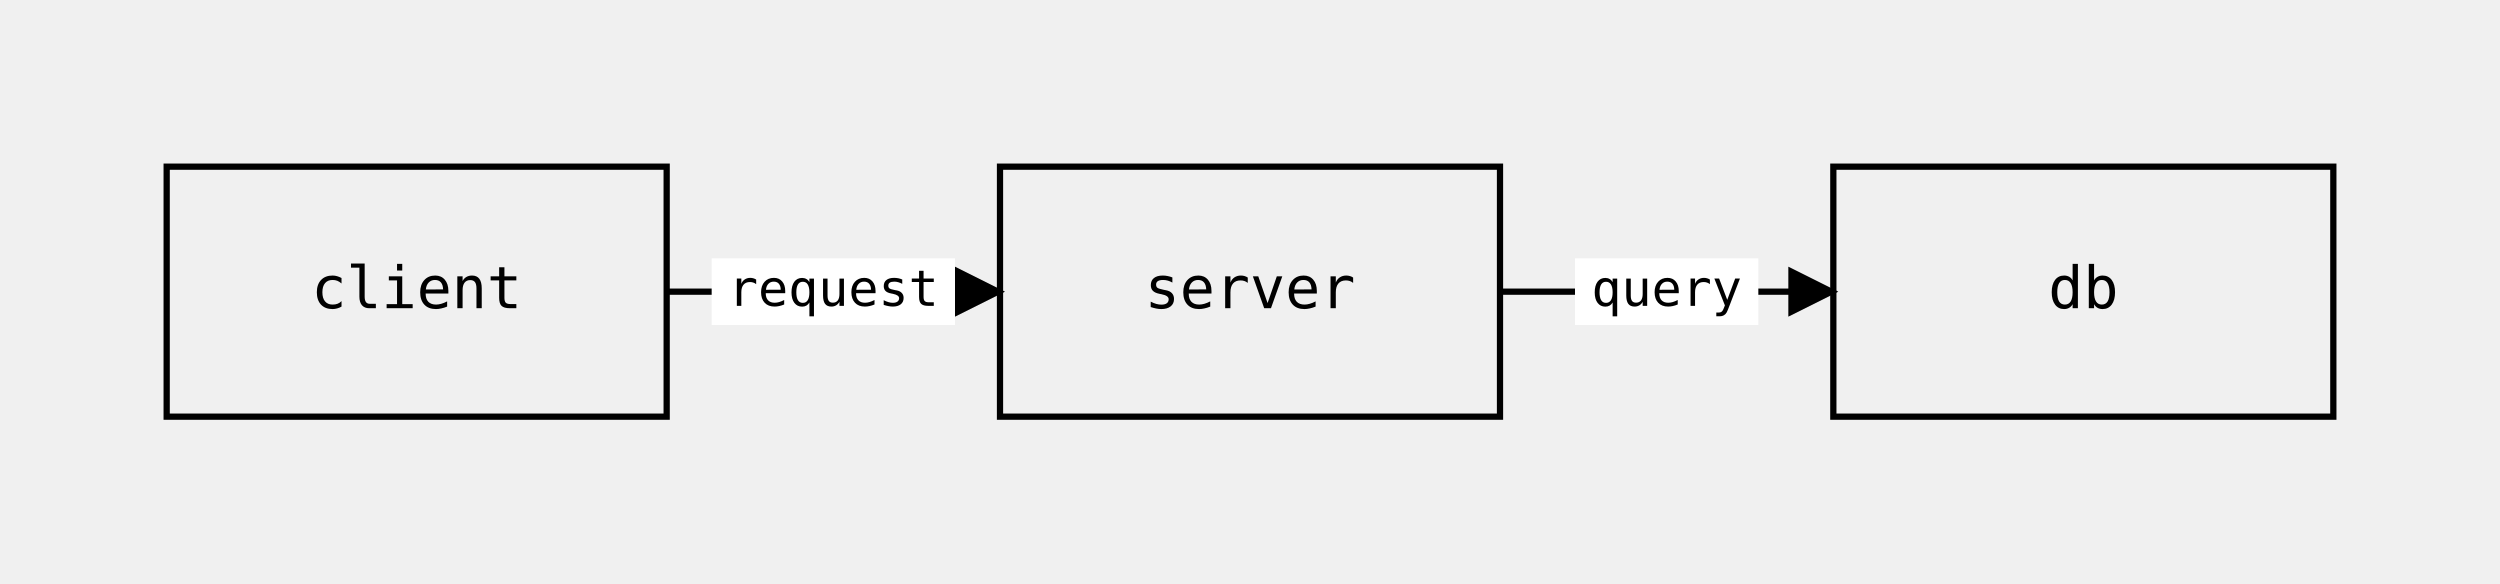
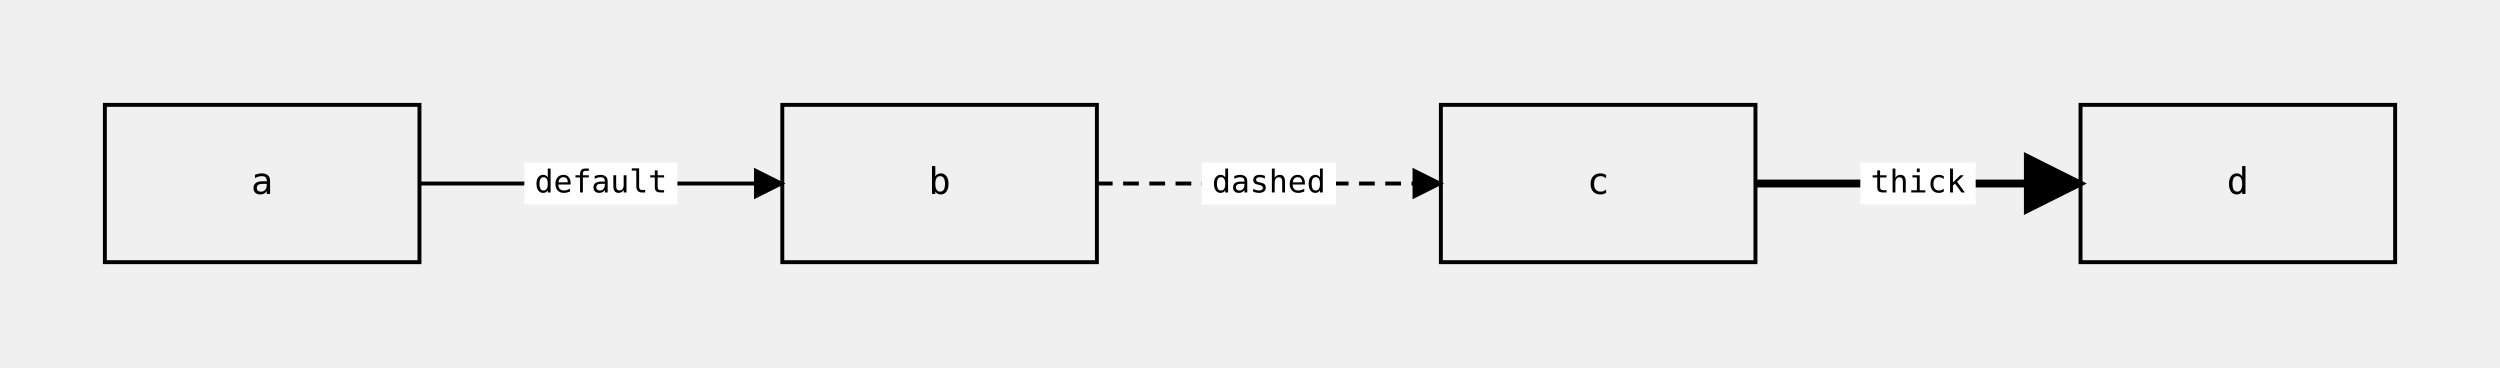
- <svg xmlns="http://www.w3.org/2000/svg" width="600.0" height="140.0" viewBox="0 0 600.0 140.0">
+ <svg xmlns="http://www.w3.org/2000/svg" width="953.6" height="140.0" viewBox="0 0 953.6 140.0">
  <defs>
    <marker id="arrow" viewBox="0 0 10 10" refX="9" refY="5" markerWidth="8" markerHeight="8" orient="auto-start-reverse">
      <path d="M 0 0 L 10 5 L 0 10 z" fill="black" />
    </marker>
  </defs>
  <rect x="40.0" y="40.0" width="120" height="60" fill="none" stroke="black" stroke-width="1.5" />
-   <text x="100.0" y="70.0" text-anchor="middle" dominant-baseline="middle" font-family="monospace" font-size="14">client</text>
-   <rect x="240.0" y="40.0" width="120" height="60" fill="none" stroke="black" stroke-width="1.5" />
-   <text x="300.0" y="70.0" text-anchor="middle" dominant-baseline="middle" font-family="monospace" font-size="14">server</text>
-   <rect x="440.0" y="40.0" width="120" height="60" fill="none" stroke="black" stroke-width="1.5" />
-   <text x="500.0" y="70.0" text-anchor="middle" dominant-baseline="middle" font-family="monospace" font-size="14">db</text>
-   <line x1="160.0" y1="70.0" x2="240.0" y2="70.0" stroke="black" stroke-width="1.5" marker-end="url(#arrow)" />
-   <rect x="170.8" y="62.0" width="58.4" height="16" fill="white" stroke="none" />
-   <text x="200.0" y="70.0" text-anchor="middle" dominant-baseline="middle" font-family="monospace" font-size="12">request</text>
-   <line x1="360.0" y1="70.0" x2="440.0" y2="70.0" stroke="black" stroke-width="1.5" marker-end="url(#arrow)" />
-   <rect x="378.0" y="62.0" width="44.0" height="16" fill="white" stroke="none" />
-   <text x="400.0" y="70.0" text-anchor="middle" dominant-baseline="middle" font-family="monospace" font-size="12">query</text>
+   <text x="100.0" y="70.0" text-anchor="middle" dominant-baseline="middle" font-family="monospace" font-size="14">a</text>
+   <rect x="298.4" y="40.0" width="120" height="60" fill="none" stroke="black" stroke-width="1.5" />
+   <text x="358.4" y="70.0" text-anchor="middle" dominant-baseline="middle" font-family="monospace" font-size="14">b</text>
+   <rect x="549.6" y="40.0" width="120" height="60" fill="none" stroke="black" stroke-width="1.5" />
+   <text x="609.6" y="70.0" text-anchor="middle" dominant-baseline="middle" font-family="monospace" font-size="14">c</text>
+   <rect x="793.6" y="40.0" width="120" height="60" fill="none" stroke="black" stroke-width="1.5" />
+   <text x="853.6" y="70.0" text-anchor="middle" dominant-baseline="middle" font-family="monospace" font-size="14">d</text>
+   <line x1="160.0" y1="70.0" x2="298.4" y2="70.0" stroke="black" stroke-width="1.5" marker-end="url(#arrow)" />
+   <rect x="200.0" y="62.0" width="58.4" height="16" fill="white" stroke="none" />
+   <text x="229.2" y="70.0" text-anchor="middle" dominant-baseline="middle" font-family="monospace" font-size="12">default</text>
+   <line x1="418.4" y1="70.0" x2="549.6" y2="70.0" stroke="black" stroke-width="1.5" stroke-dasharray="6,4" marker-end="url(#arrow)" />
+   <rect x="458.4" y="62.0" width="51.2" height="16" fill="white" stroke="none" />
+   <text x="484" y="70.0" text-anchor="middle" dominant-baseline="middle" font-family="monospace" font-size="12">dashed</text>
+   <line x1="669.6" y1="70.0" x2="793.6" y2="70.0" stroke="black" stroke-width="3" marker-end="url(#arrow)" />
+   <rect x="709.6" y="62.0" width="44.0" height="16" fill="white" stroke="none" />
+   <text x="731.6" y="70.0" text-anchor="middle" dominant-baseline="middle" font-family="monospace" font-size="12">thick</text>
</svg>
